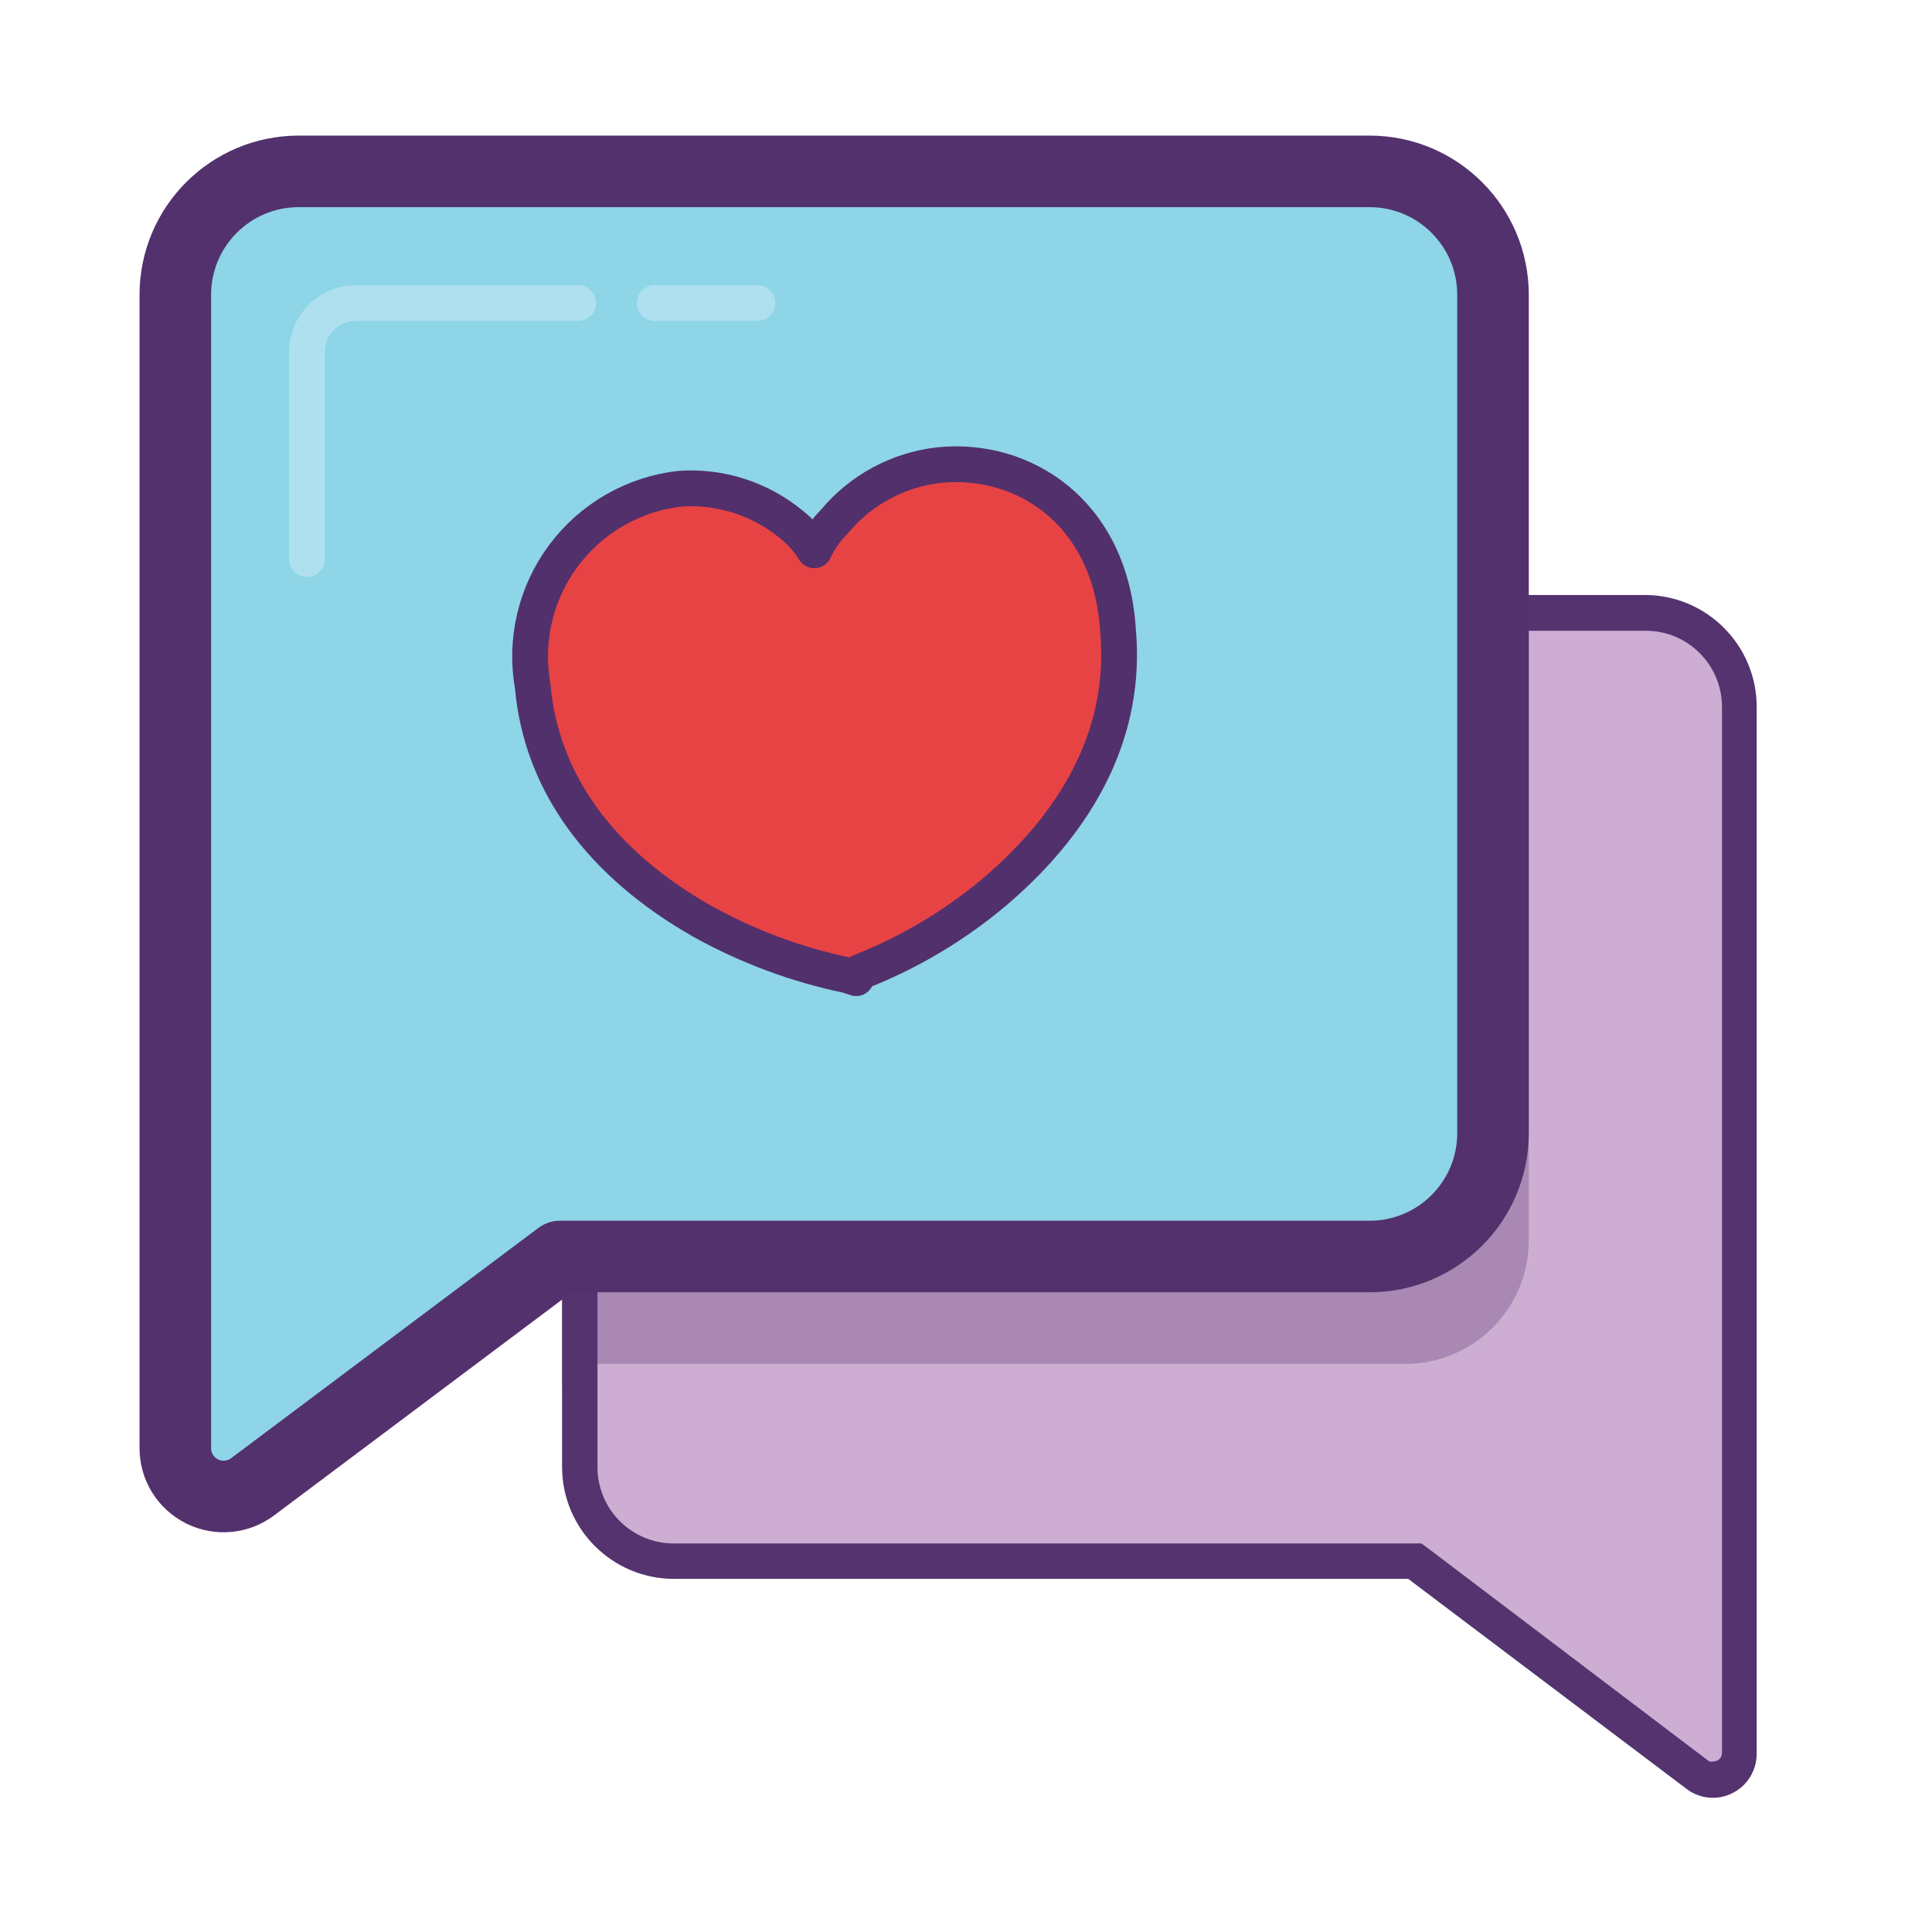
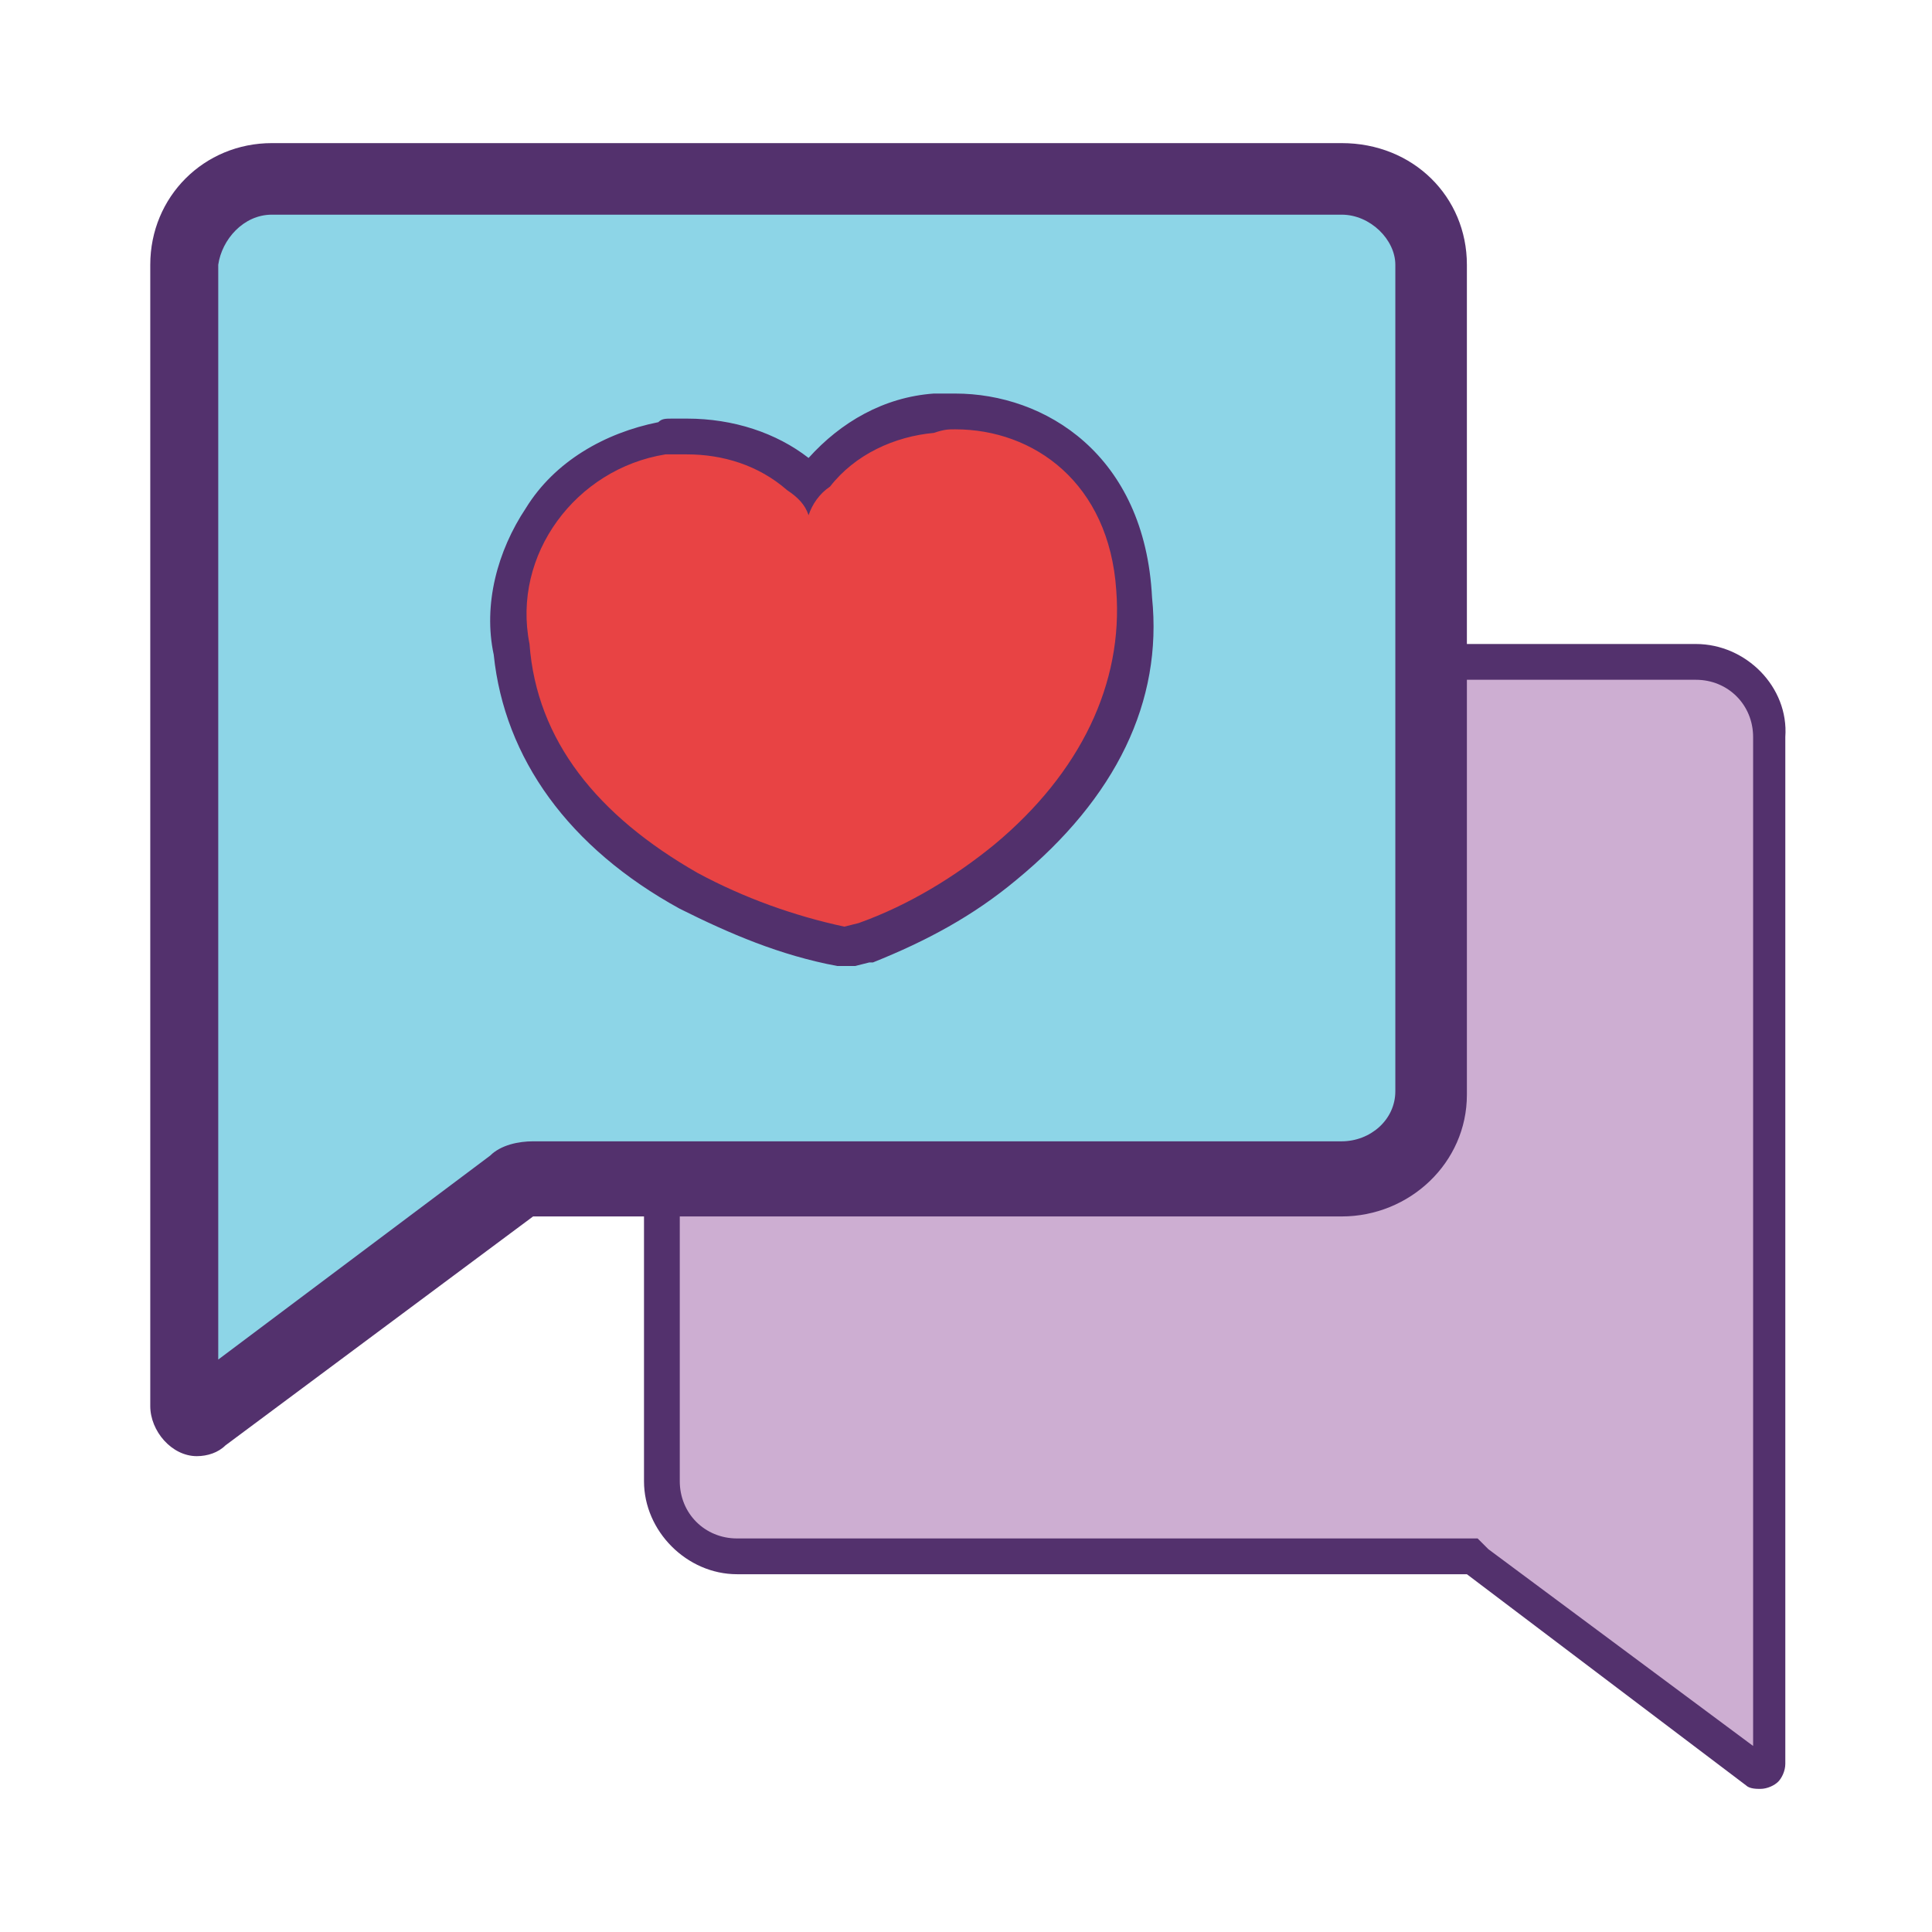
- <svg xmlns="http://www.w3.org/2000/svg" id="Layer_1" data-name="Layer 1" viewBox="0 0 54 54">
-   <defs>
-     <style>.cls-1,.cls-10{fill:none;}.cls-2{fill:#cdaed2;}.cls-3{fill:#54336f;}.cls-4{opacity:0.3;}.cls-5{clip-path:url(#clip-path);}.cls-6{fill:#53316d;}.cls-7{opacity:0.25;}.cls-8{fill:#8dd5e7;stroke:#53316d;stroke-width:2px;}.cls-10,.cls-8{stroke-linecap:round;}.cls-10,.cls-8,.cls-9{stroke-linejoin:round;}.cls-9{fill:#e84344;stroke:#52306c;}.cls-10{stroke:#afe0f0;}</style>
-     <clipPath id="clip-path">
-       <path class="cls-1" d="M46,16.63H18.84a3.13,3.13,0,0,0-3.13,3.13V41a3.13,3.13,0,0,0,3.13,3.13H39.36L47.14,50a1.23,1.23,0,0,0,2-1V19.76A3.13,3.13,0,0,0,46,16.63Z" />
-     </clipPath>
-   </defs>
-   <path class="cls-2" d="M47.87,49.72a0.7,0.7,0,0,1-.43-0.15l-7.91-5.93H18.83A2.63,2.63,0,0,1,16.2,41V19.76a2.63,2.63,0,0,1,2.63-2.63H46a2.63,2.63,0,0,1,2.63,2.63V49a0.7,0.7,0,0,1-.22.52A0.75,0.75,0,0,1,47.87,49.72Z" />
-   <path class="cls-3" d="M46,17.63a2.13,2.13,0,0,1,2.13,2.13V49a0.23,0.23,0,0,1-.23.23,0.21,0.21,0,0,1-.13,0L40,43.34l-0.27-.2H18.84A2.13,2.13,0,0,1,16.7,41V19.76a2.13,2.13,0,0,1,2.13-2.13H46m0-1H18.84a3.13,3.13,0,0,0-3.13,3.13V41a3.13,3.13,0,0,0,3.13,3.13H39.36L47.14,50a1.21,1.21,0,0,0,.73.25A1.23,1.23,0,0,0,49.1,49V19.76A3.13,3.13,0,0,0,46,16.63h0Z" />
-   <g class="cls-4">
-     <g class="cls-5">
-       <path class="cls-6" d="M39.28,7.79H9.35A3.45,3.45,0,0,0,5.9,11.24V43.47a1.35,1.35,0,0,0,2.17,1.08l8.58-6.43H39.28a3.45,3.45,0,0,0,3.45-3.45V11.24A3.45,3.45,0,0,0,39.28,7.79Z" />
-     </g>
+ <svg xmlns="http://www.w3.org/2000/svg" version="1.1" id="Layer_1" x="0px" y="0px" viewBox="0 0 54 54" style="enable-background:new 0 0 54 54;" xml:space="preserve">
+   <style type="text/css">
+ 	.st0{fill:#CDAED2;}
+ 	.st1{fill:#53316D;}
+ 	.st2{fill:#8DD5E7;}
+ 	.st3{fill:#E84344;}
+ 	.st4{fill:#52306C;}
+ </style>
+   <g>
+     <path class="st0" d="M49.3,49.5c-0.1,0-0.1,0-0.1,0l-7.9-6H20.6c-1.2,0-2.1-0.9-2.1-2.1V20.6c0-1.2,0.9-2.1,2.1-2.1h26.8   c1.2,0,2.1,0.9,2.1,2.1v28.7c0,0.1,0,0.1-0.1,0.2C49.4,49.5,49.3,49.5,49.3,49.5L49.3,49.5z" />
+     <path class="st1" d="M47.4,19c0.9,0,1.6,0.7,1.6,1.6l0,28.2l-7.4-5.5L41.3,43H41H20.6c-0.9,0-1.6-0.7-1.6-1.6V20.6   c0-0.9,0.7-1.6,1.6-1.6H47.4 M47.4,18H20.6c-1.4,0-2.6,1.2-2.6,2.6v20.8c0,1.4,1.2,2.6,2.6,2.6H41l7.8,5.9c0.1,0.1,0.3,0.1,0.4,0.1   c0,0,0,0,0,0c0.2,0,0.4-0.1,0.5-0.2c0.1-0.1,0.2-0.3,0.2-0.5V20.6C50,19.2,48.8,18,47.4,18L47.4,18z M18,41.4   C18,41.4,18,41.4,18,41.4C18,41.4,18,41.4,18,41.4L18,41.4z M18,41.4c0,0,0,0.1,0,0.1c0,0,0,0,0,0L18,41.4C18,41.4,18,41.4,18,41.4   L18,41.4z" />
  </g>
-   <g class="cls-5">
-     <g class="cls-7">
-       <path class="cls-6" d="M35.59,8.47H10.06A3.93,3.93,0,0,0,6.13,12.4V39.22a2,2,0,0,0,3.24,1.62l6.28-4.71A0.8,0.8,0,0,1,16.13,36H35.59A3.93,3.93,0,0,0,39.52,32V12.4A3.93,3.93,0,0,0,35.59,8.47Z" />
-     </g>
+   <g>
+     <path class="st2" d="M5.5,39.7c-0.2,0-0.3-0.2-0.3-0.4V7.5C5.2,6.1,6.3,5,7.6,5h29.9C38.9,5,40,6.1,40,7.5v23.1   c0,1.4-1.1,2.5-2.5,2.5H14.9c-0.2,0-0.4,0.1-0.6,0.2l-8.6,6.4C5.7,39.7,5.6,39.7,5.5,39.7L5.5,39.7z" />
+     <path class="st1" d="M37.5,6C38.3,6,39,6.7,39,7.4v23.1c0,0.8-0.7,1.4-1.5,1.4H14.9c-0.4,0-0.9,0.1-1.2,0.4l-7.6,5.7V7.4   C6.2,6.7,6.8,6,7.6,6H37.5 M37.5,4H7.6C5.7,4,4.2,5.5,4.2,7.4v31.9c0,0.7,0.6,1.4,1.3,1.4c0,0,0,0,0,0c0.3,0,0.6-0.1,0.8-0.3   l8.6-6.4h22.6c1.9,0,3.5-1.5,3.5-3.4V7.4C41,5.5,39.5,4,37.5,4L37.5,4z" />
  </g>
-   <path class="cls-8" d="M38.28,4.79H8.35A3.45,3.45,0,0,0,4.9,8.24V40.47a1.35,1.35,0,0,0,2.17,1.08l8.58-6.43H38.28a3.45,3.45,0,0,0,3.45-3.45V8.24A3.45,3.45,0,0,0,38.28,4.79Z" />
-   <path class="cls-9" d="M23.93,27.34l-0.24-.08a14.4,14.4,0,0,1-4.08-1.52c-2.8-1.6-4.48-3.84-4.72-6.56A4.72,4.72,0,0,1,19,13.66a4.41,4.41,0,0,1,3.12,1,2.76,2.76,0,0,1,.64.72,2.87,2.87,0,0,1,.56-0.8A4.45,4.45,0,0,1,26.25,13c2.32-.24,4.8,1.28,5,4.64,0.24,2.72-1,5.2-3.44,7.28a13.44,13.44,0,0,1-3.76,2.24Z" />
-   <path class="cls-10" d="M16.16,8.47H10A1.37,1.37,0,0,0,8.58,9.84v5.79" />
-   <line class="cls-10" x1="21.17" y1="8.47" x2="18.3" y2="8.47" />
+   <g>
+     <path class="st3" d="M23.6,26.4C23.6,26.4,23.6,26.4,23.6,26.4c-1.6-0.3-3-0.8-4.3-1.5c-3-1.7-4.7-4-5-6.8   c-0.2-1.3,0.1-2.6,0.8-3.7c0.8-1.1,2-1.9,3.4-2.2c0.1,0,0.2,0,0.3,0c0.1,0,0.3,0,0.4,0c1.1,0,2.3,0.4,3.1,1.1   c0.1,0.1,0.2,0.2,0.3,0.2c0.1-0.1,0.2-0.2,0.3-0.3c0.8-0.9,2-1.5,3.2-1.7c0.2,0,0.4,0,0.5,0c2.3,0,4.8,1.6,5,5   c0.2,2.7-1,5.3-3.6,7.5c-1.2,1-2.5,1.7-3.9,2.3l-0.4,0.1C23.7,26.4,23.7,26.4,23.6,26.4z" />
+     <path class="st4" d="M26.7,12c2.2,0,4.3,1.5,4.5,4.5c0.2,2.6-1,5.1-3.4,7.1c-1.1,0.9-2.4,1.7-3.8,2.2l-0.4,0.1   c-1.4-0.3-2.8-0.8-4.1-1.5c-2.8-1.6-4.5-3.7-4.7-6.4c-0.5-2.5,1.3-4.9,3.8-5.3c0.1,0,0.2,0,0.3,0c0.1,0,0.2,0,0.3,0   c1,0,2,0.3,2.8,1c0.3,0.2,0.5,0.4,0.6,0.7c0.1-0.3,0.3-0.6,0.6-0.8c0.7-0.9,1.8-1.4,2.9-1.5C26.4,12,26.5,12,26.7,12 M26.7,11   C26.7,11,26.7,11,26.7,11c-0.2,0-0.4,0-0.6,0c-1.4,0.1-2.6,0.8-3.5,1.8c-0.9-0.7-2.1-1.1-3.4-1.1c-0.1,0-0.3,0-0.4,0   c-0.2,0-0.3,0-0.4,0.1c-1.5,0.3-2.9,1.1-3.7,2.4c-0.8,1.2-1.2,2.7-0.9,4.1c0.3,2.9,2.1,5.4,5.2,7.1c1.4,0.7,2.8,1.3,4.4,1.6   c0.1,0,0.1,0,0.2,0c0.1,0,0.2,0,0.3,0l0.4-0.1c0,0,0.1,0,0.1,0c1.5-0.6,2.8-1.3,4-2.3c2.8-2.3,4.1-5,3.8-7.9   C32,12.7,29.2,11,26.7,11L26.7,11z" />
+   </g>
</svg>
